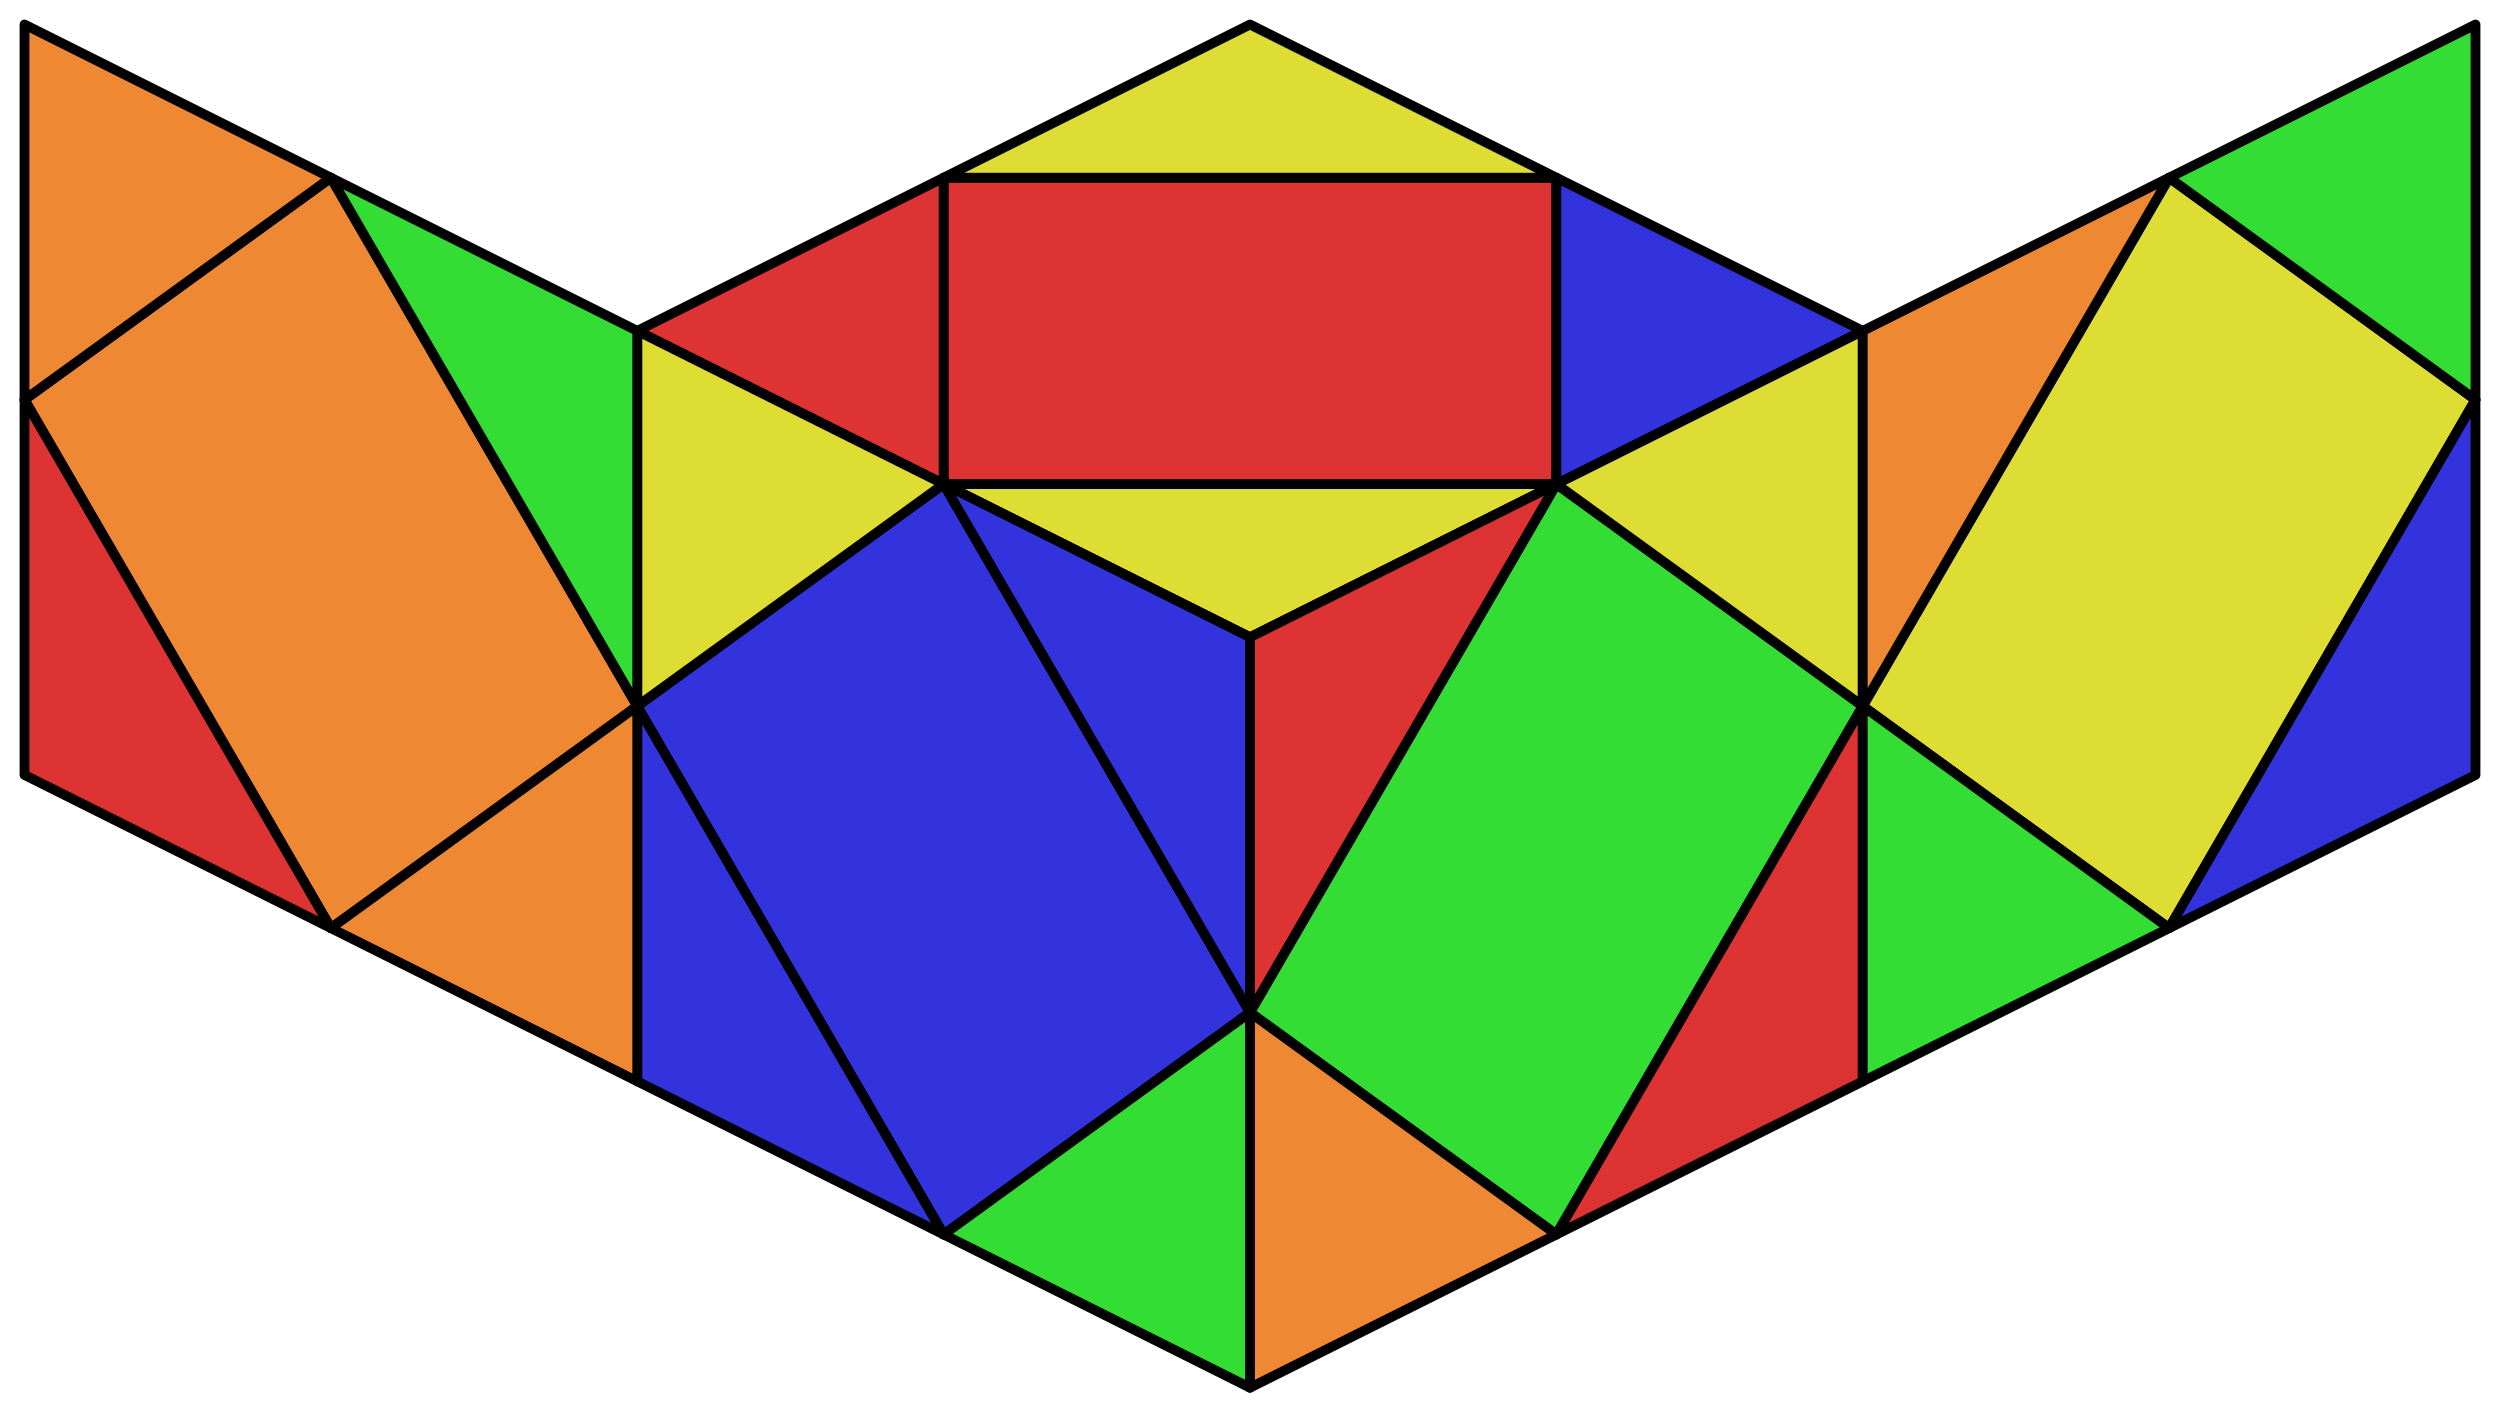
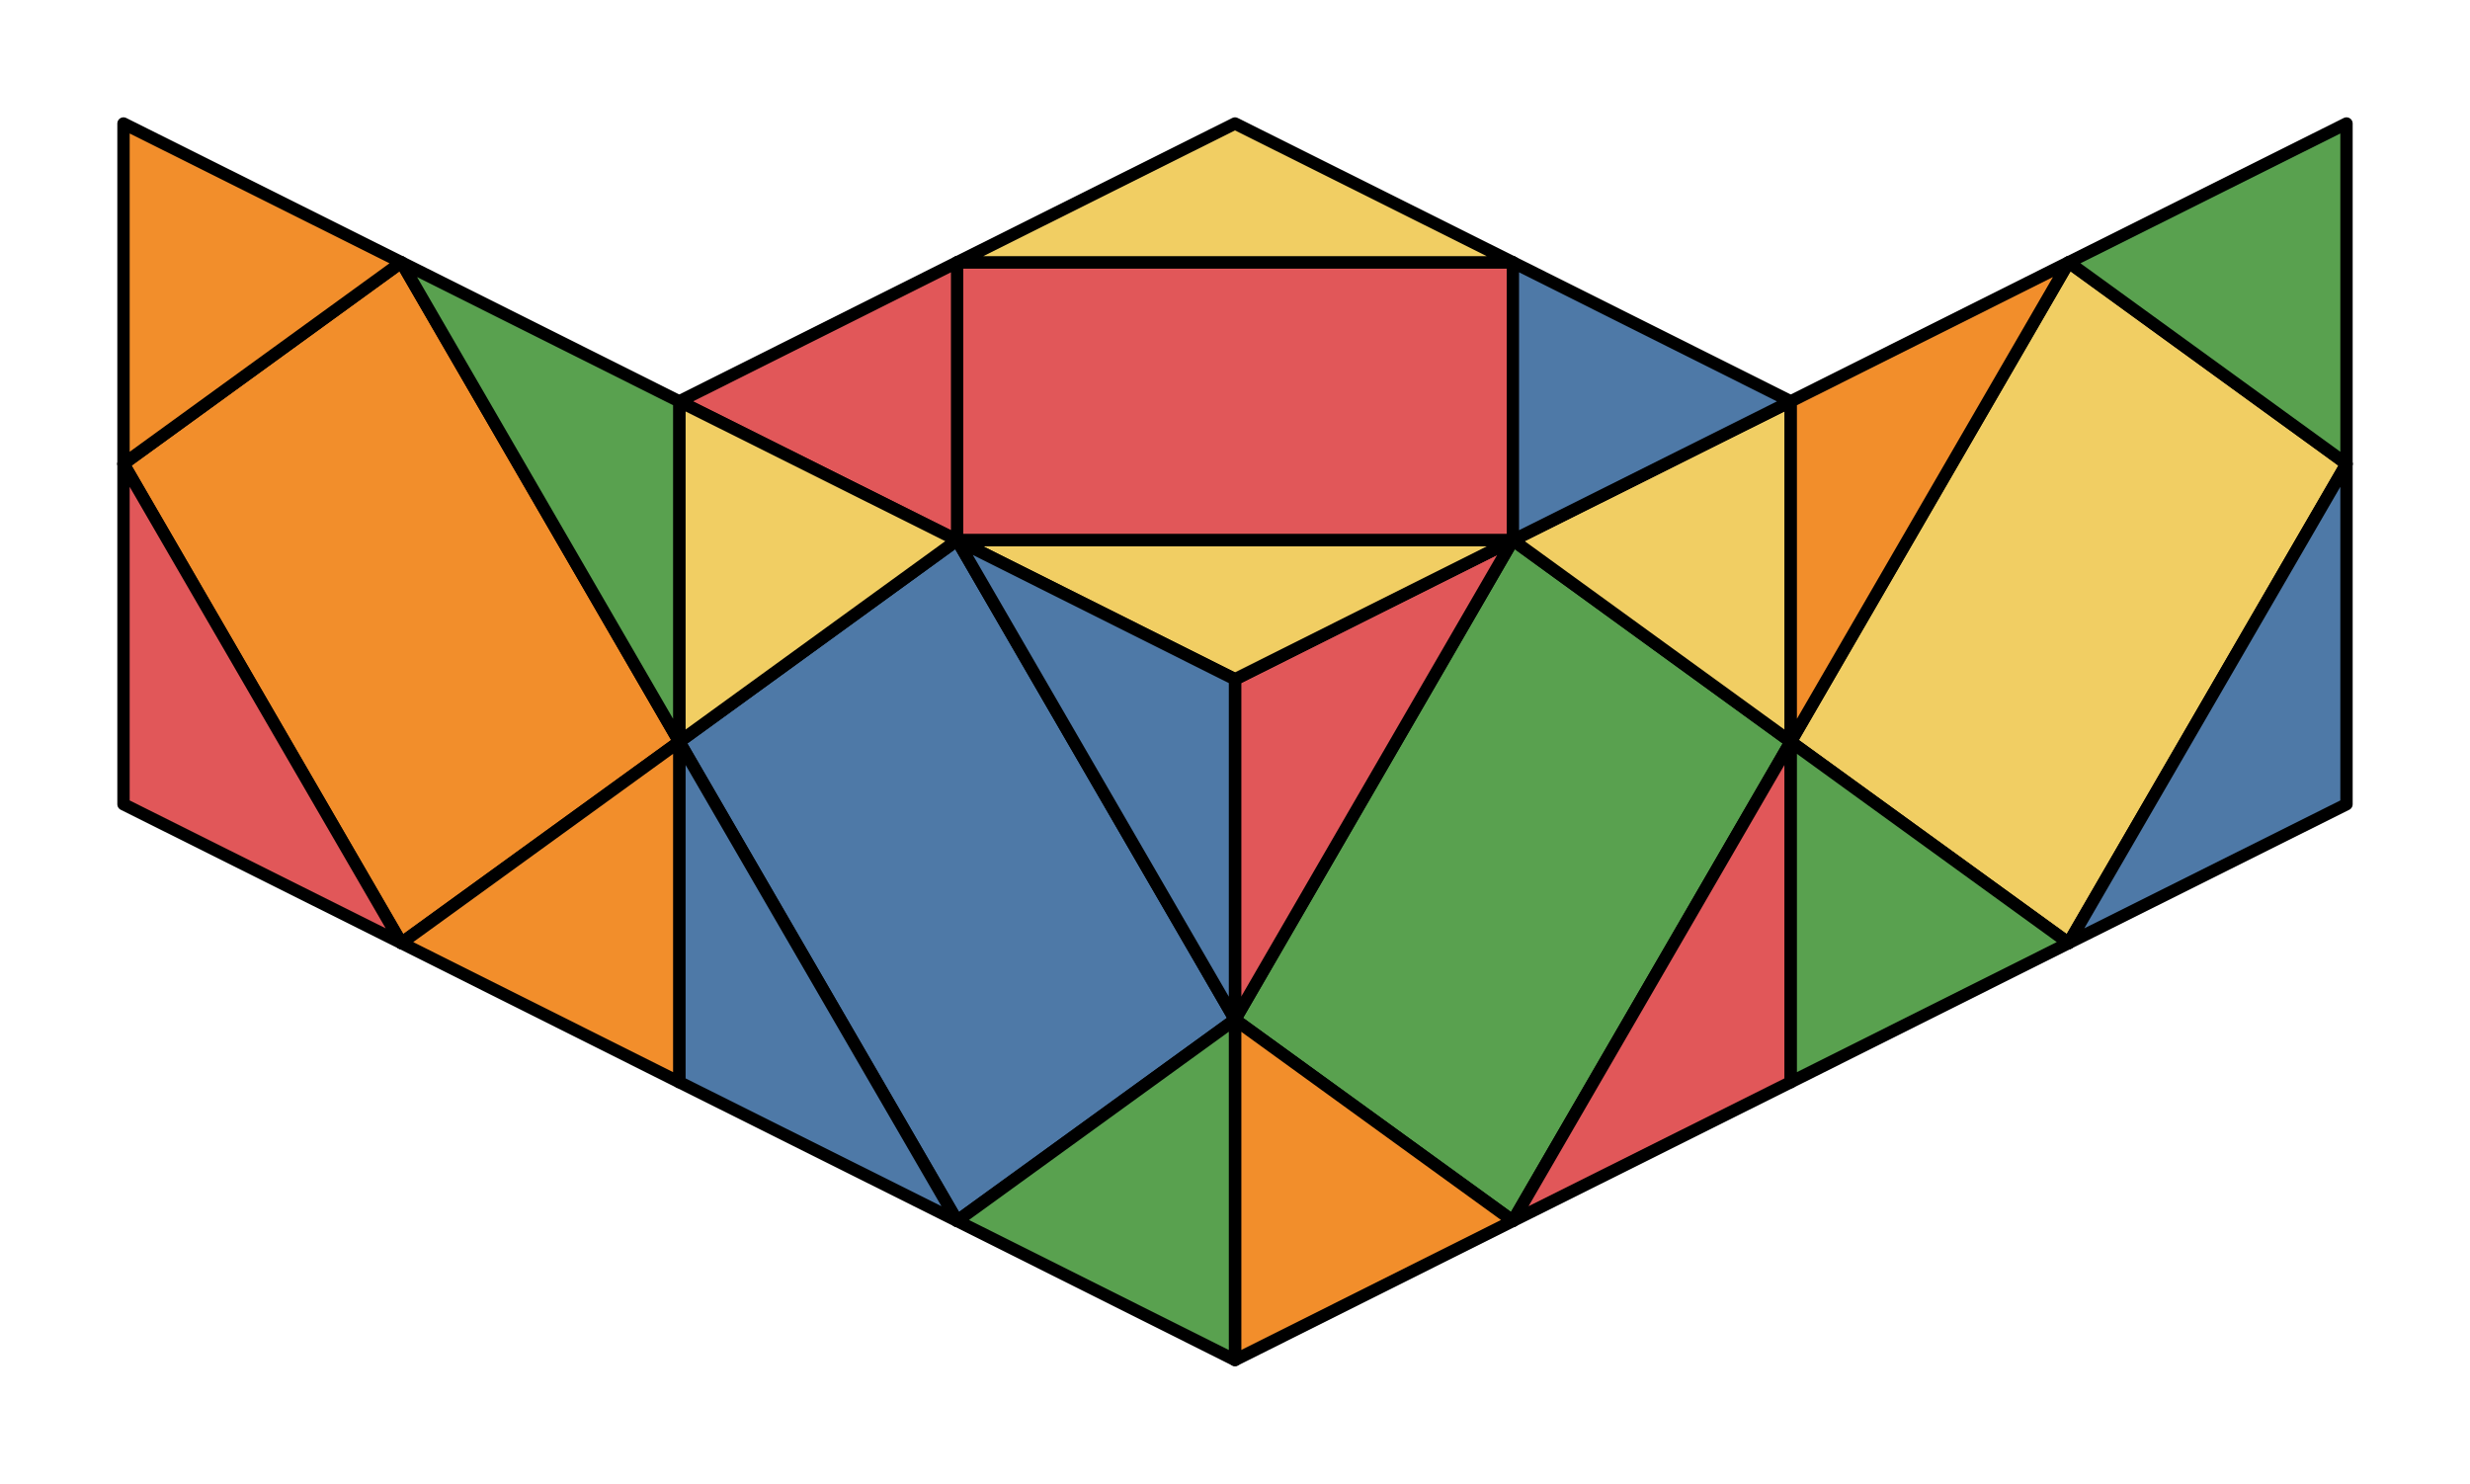
- <svg xmlns="http://www.w3.org/2000/svg" viewBox="0 0 510.0 288.093">
+ <svg xmlns="http://www.w3.org/2000/svg" viewBox="0 0 100.0 60.057">
  <style>
- polygon { stroke: black; stroke-width: 2px; stroke-linejoin: round;}
- .white {fill: #eee;}
- .green {fill: #3d3;}
- .red {fill: #d33;}
- .blue {fill: #33d;}
- .orange {fill: #e83;}
- .yellow {fill: #dd3;}
+ polygon { stroke: black; stroke-width: 0.5px; stroke-linejoin: round;}
</style>
-   <polygon class="red" points="192.5 98.75 317.5 98.75 317.5 36.25 192.5 36.25" />
-   <polygon class="blue" points="192.5 98.75 255 206.547 192.5 251.843 130 144.047" />
-   <polygon class="green" points="317.5 98.75 380 144.047 317.5 251.843 255 206.547" />
-   <polygon class="yellow" points="442.5 36.25 505.0 81.547 442.5 189.343 380 144.047" />
-   <polygon class="orange" points="67.5 36.25 130 144.047 67.5 189.343 5.0 81.547" />
-   <polygon class="red" points="192.5 36.25 130 67.5 192.5 98.75" />
-   <polygon class="yellow" points="192.5 98.75 255 130 317.5 98.75" />
-   <polygon class="blue" points="317.5 98.75 380 67.5 317.5 36.25" />
-   <polygon class="yellow" points="317.5 36.25 255 5 192.5 36.25" />
-   <polygon class="yellow" points="130 67.5 192.5 98.75 130 144.047" />
-   <polygon class="blue" points="192.5 98.75 255 130 255 206.547" />
-   <polygon class="green" points="255 206.547 192.5 251.843 255 283.093" />
-   <polygon class="blue" points="130 144.047 130 220.593 192.5 251.843" />
-   <polygon class="red" points="255 130 317.5 98.75 255 206.547" />
-   <polygon class="yellow" points="317.5 98.75 380 67.5 380 144.047" />
-   <polygon class="red" points="380 144.047 317.5 251.843 380 220.593" />
-   <polygon class="orange" points="255 206.547 255 283.093 317.5 251.843" />
-   <polygon class="orange" points="380 67.5 442.5 36.25 380 144.047" />
-   <polygon class="green" points="442.5 36.25 505.0 5 505.0 81.547" />
-   <polygon class="blue" points="505.0 81.547 442.5 189.343 505.0 158.093" />
-   <polygon class="green" points="380 144.047 442.5 189.343 380 220.593" />
-   <polygon class="orange" points="5.0 5.0 67.5 36.25 5.0 81.547" />
-   <polygon class="green" points="67.5 36.25 130 67.5 130 144.047" />
-   <polygon class="orange" points="130 144.047 67.5 189.343 130 220.593" />
-   <polygon class="red" points="5.0 81.547 5.0 158.093 67.5 189.343" />
+   <polygon fill="#E15759" points="38.75 21.87 61.25 21.87 61.25 10.62 38.75 10.62" />
+   <polygon fill="#4E79A7" points="38.75 21.87 50.00 41.28 38.75 49.43 27.50 30.03" />
+   <polygon fill="#59A14F" points="61.25 21.87 72.50 30.03 61.25 49.43 50.00 41.28" />
+   <polygon fill="#F1CE63" points="83.75 10.62 95.00 18.78 83.75 38.18 72.50 30.03" />
+   <polygon fill="#F28E2B" points="16.25 10.62 27.50 30.03 16.25 38.18 5.00 18.78" />
+   <polygon fill="#E15759" points="50.00 27.50 61.25 21.87 50.00 41.28" />
+   <polygon fill="#F1CE63" points="61.25 21.87 72.50 16.25 72.50 30.03" />
+   <polygon fill="#E15759" points="72.50 30.03 61.25 49.43 72.50 43.81" />
+   <polygon fill="#F28E2B" points="50.00 41.28 50.00 55.06 61.25 49.43" />
+   <polygon fill="#E15759" points="38.75 10.62 27.50 16.25 38.75 21.87" />
+   <polygon fill="#F1CE63" points="38.75 21.87 50.00 27.50 61.25 21.87" />
+   <polygon fill="#4E79A7" points="61.25 21.87 72.50 16.25 61.25 10.62" />
+   <polygon fill="#F1CE63" points="61.25 10.62 50.00 5.00 38.75 10.62" />
+   <polygon fill="#F1CE63" points="27.50 16.25 38.75 21.87 27.50 30.03" />
+   <polygon fill="#4E79A7" points="38.75 21.87 50.00 27.50 50.00 41.28" />
+   <polygon fill="#59A14F" points="50.00 41.28 38.75 49.43 50.00 55.06" />
+   <polygon fill="#4E79A7" points="27.50 30.03 27.50 43.81 38.75 49.43" />
+   <polygon fill="#F28E2B" points="72.50 16.25 83.75 10.62 72.50 30.03" />
+   <polygon fill="#59A14F" points="83.75 10.62 95.00 5.00 95.00 18.78" />
+   <polygon fill="#4E79A7" points="95.00 18.78 83.75 38.18 95.00 32.56" />
+   <polygon fill="#59A14F" points="72.50 30.03 83.75 38.18 72.50 43.81" />
+   <polygon fill="#F28E2B" points="5.00 5.00 16.25 10.62 5.00 18.78" />
+   <polygon fill="#59A14F" points="16.25 10.62 27.50 16.25 27.50 30.03" />
+   <polygon fill="#F28E2B" points="27.50 30.03 16.25 38.18 27.50 43.81" />
+   <polygon fill="#E15759" points="5.00 18.78 5.00 32.56 16.25 38.18" />
</svg>
